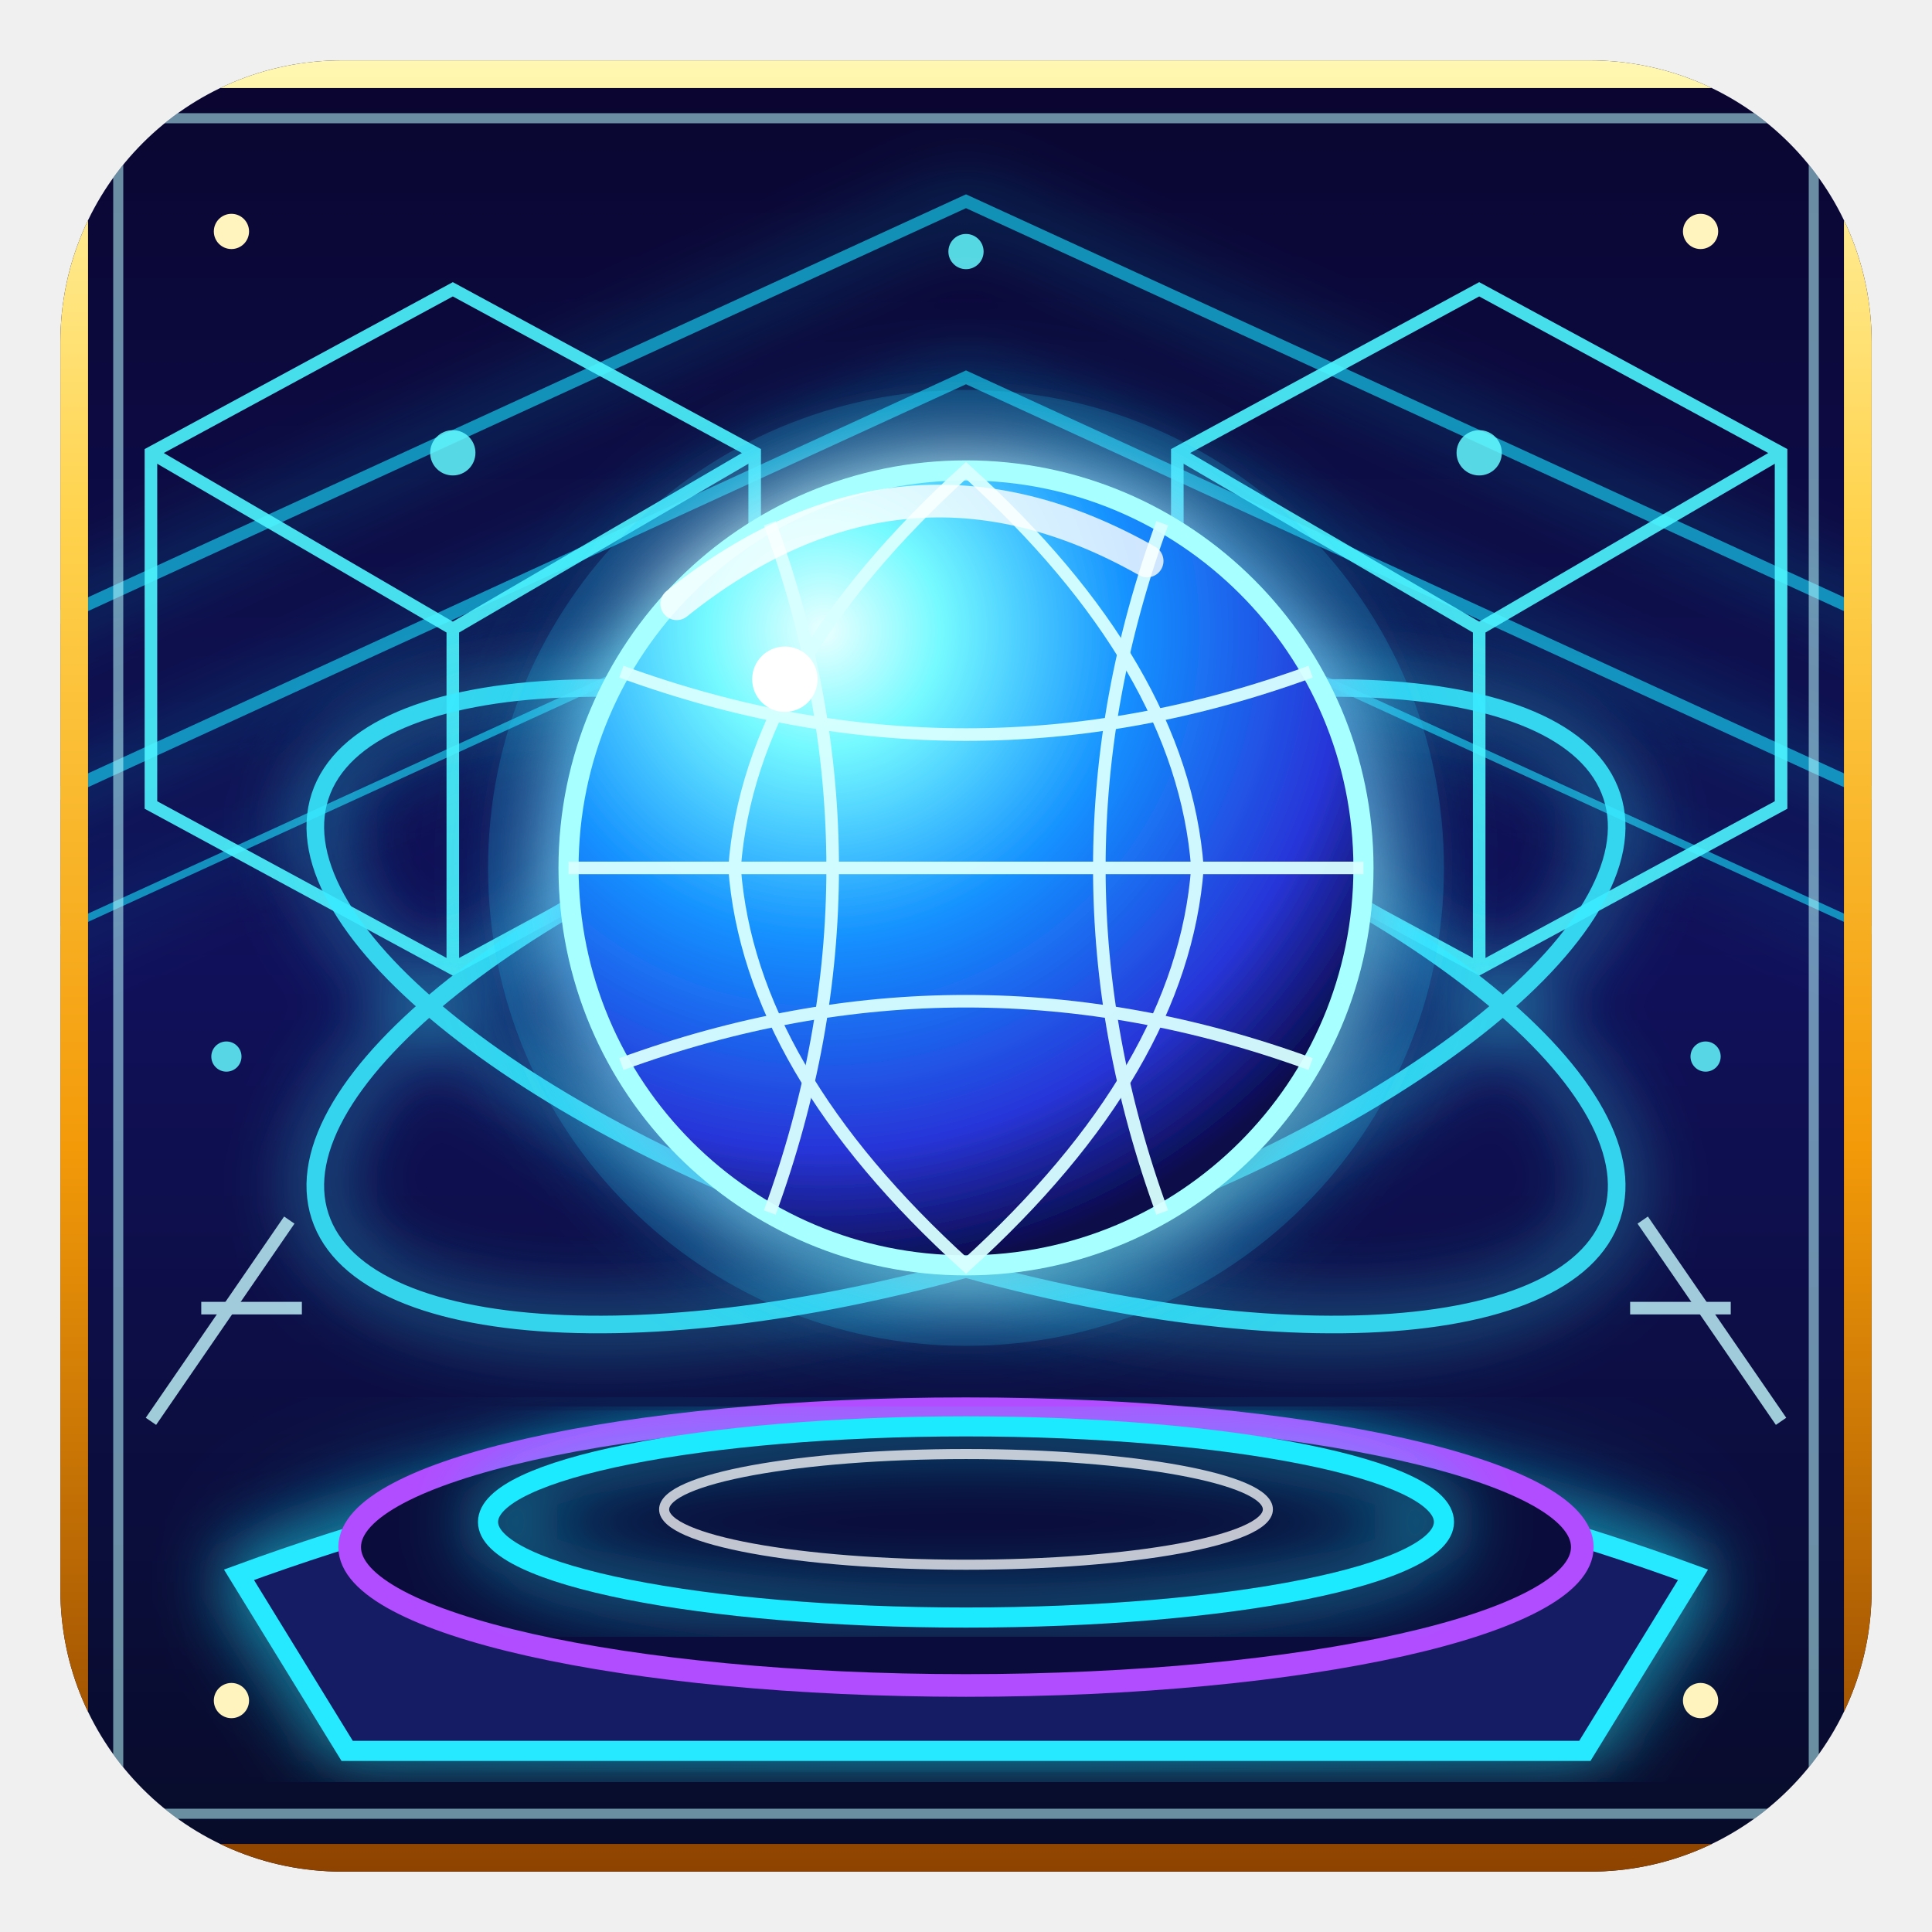
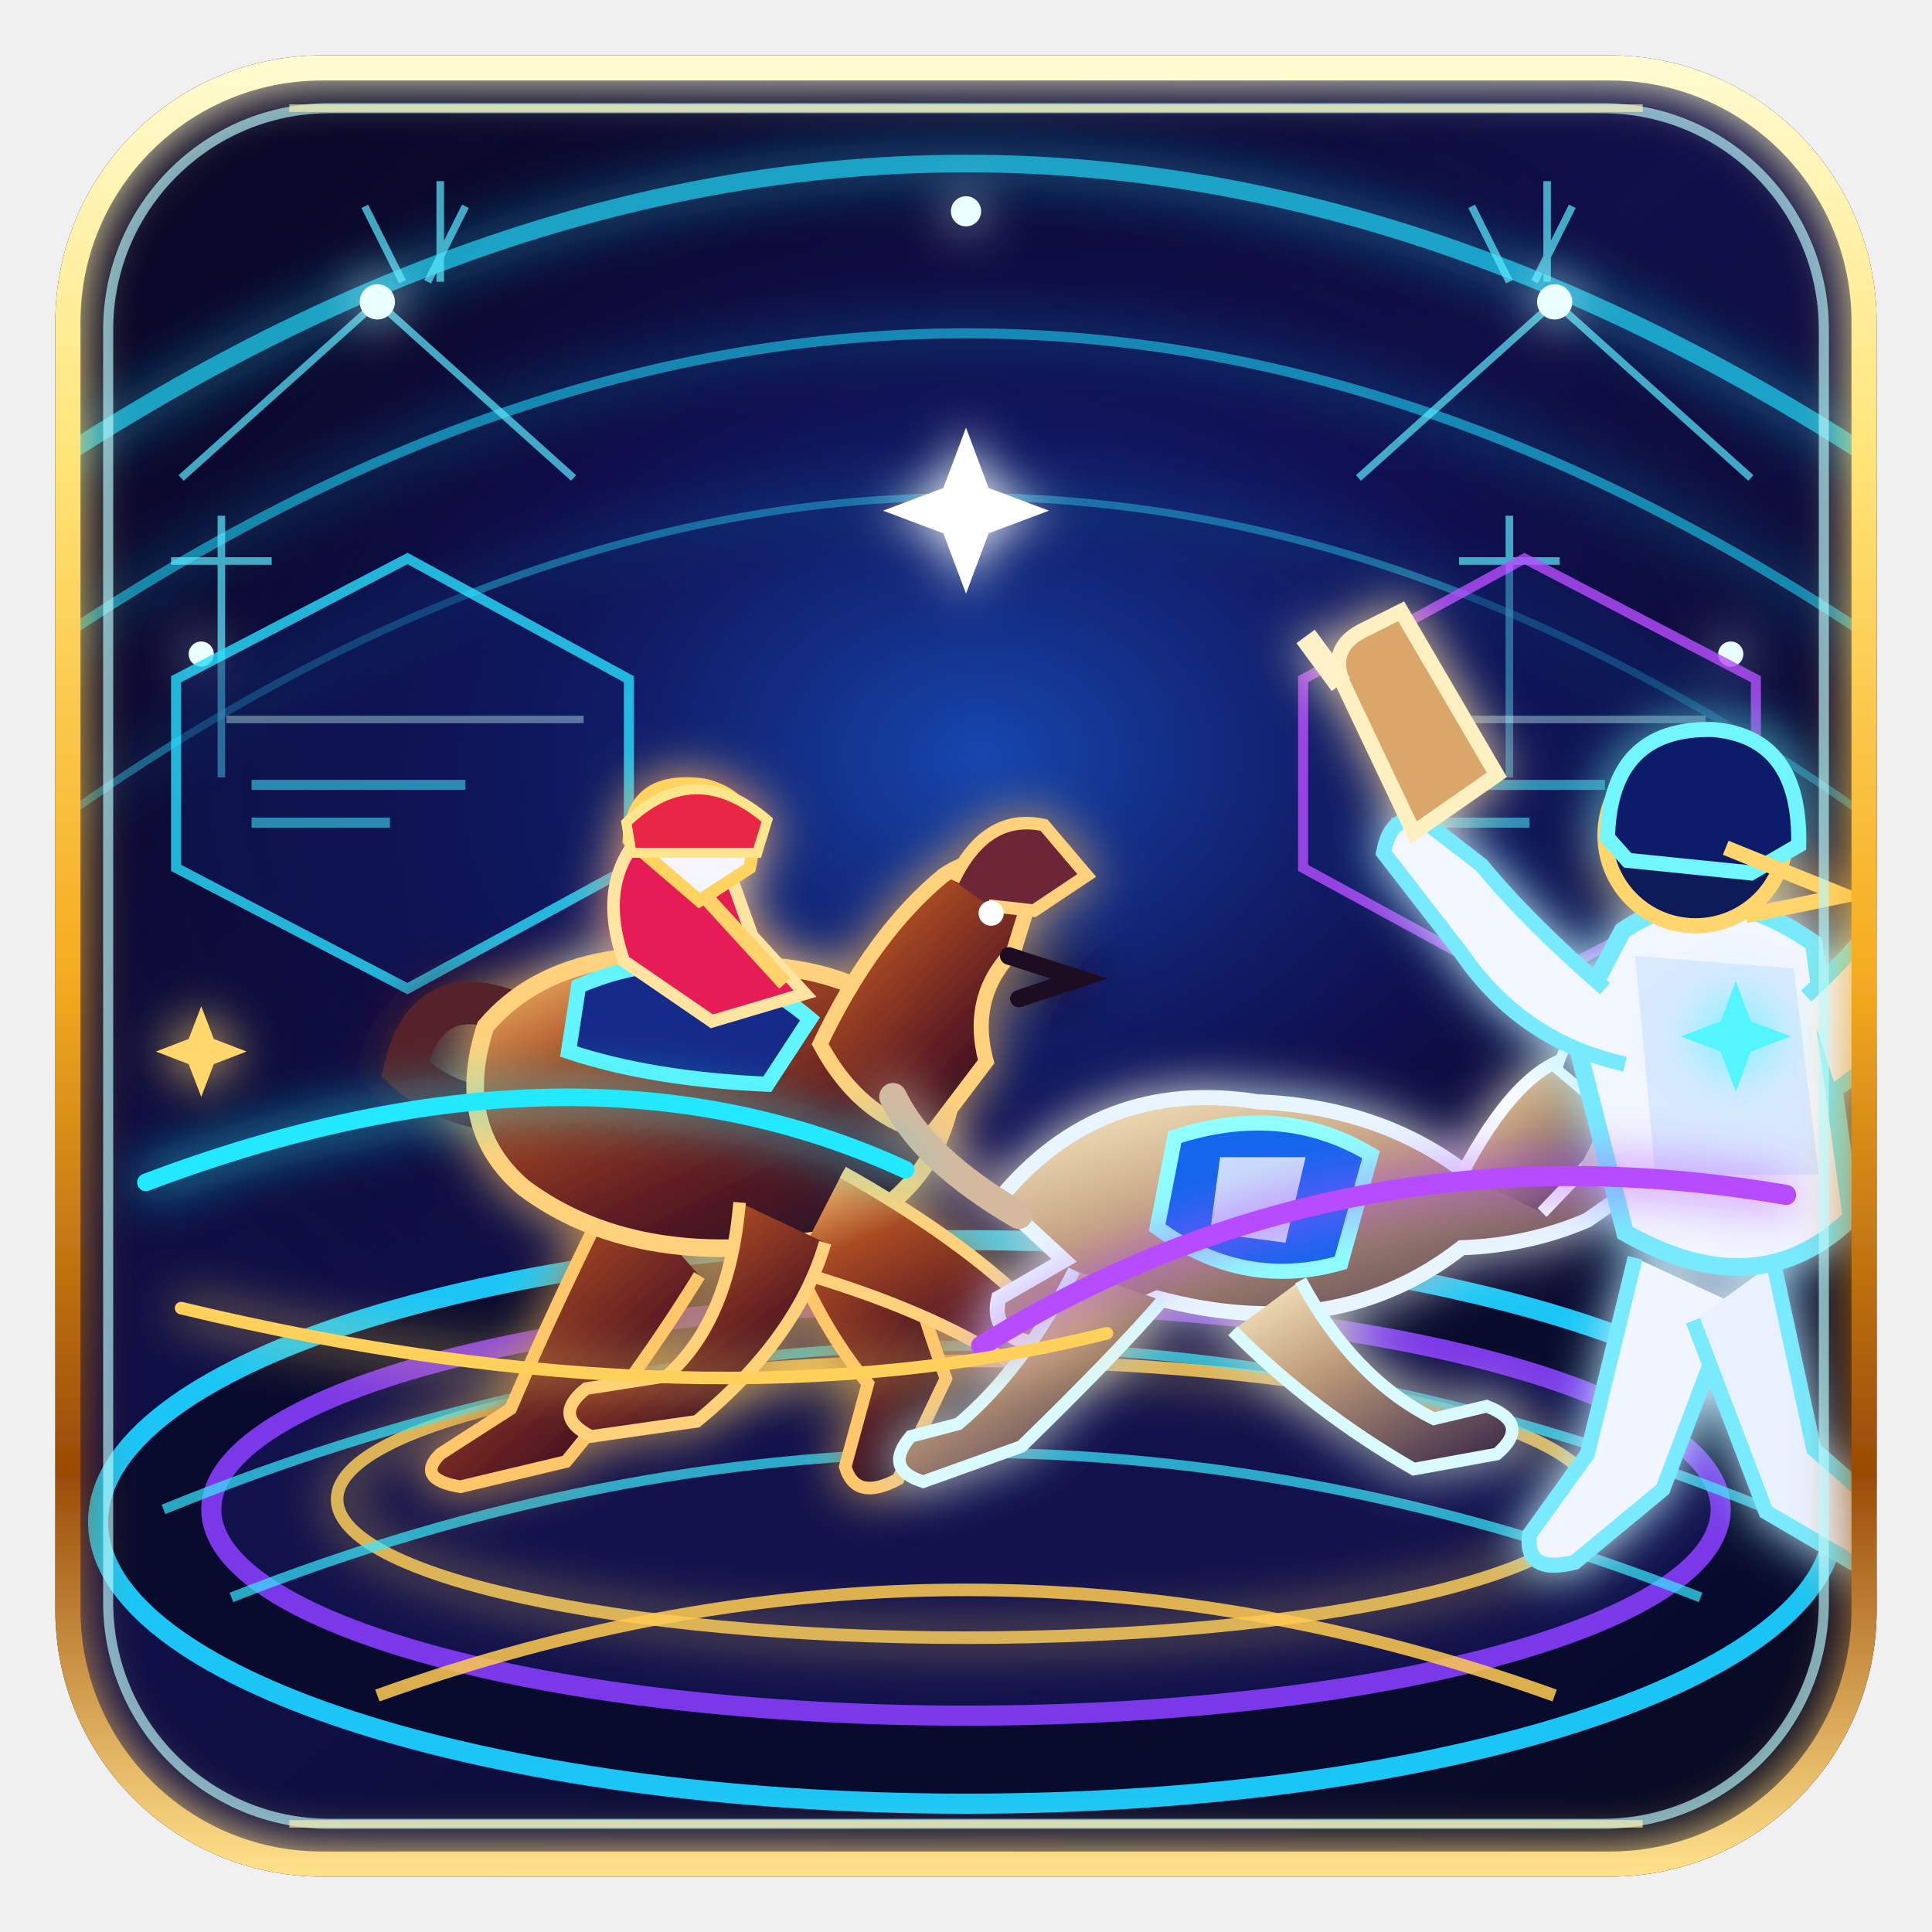
- <svg xmlns="http://www.w3.org/2000/svg" viewBox="0 0 768 768" role="img" aria-labelledby="t d">
+ <svg xmlns="http://www.w3.org/2000/svg" viewBox="0 0 768 768" role="img" aria-labelledby="title desc">
  <defs>
-     <linearGradient id="bg" x2="0" y2="1">
-       <stop stop-color="#09052c" />
-       <stop offset=".5" stop-color="#10105a" />
-       <stop offset="1" stop-color="#070b25" />
+     <linearGradient id="bg" x1="0" y1="0" x2="0.9" y2="1">
+       <stop stop-color="#08051e" />
+       <stop offset=".48" stop-color="#10104a" />
+       <stop offset="1" stop-color="#07091f" />
    </linearGradient>
+     <radialGradient id="sky">
+       <stop stop-color="#164dba" stop-opacity=".9" />
+       <stop offset=".55" stop-color="#10105c" stop-opacity=".55" />
+       <stop offset="1" stop-color="#09051e" stop-opacity="0" />
+     </radialGradient>
    <linearGradient id="gold" x2="0" y2="1">
-       <stop stop-color="#fff7b2" />
-       <stop offset=".25" stop-color="#ffd34e" />
-       <stop offset=".6" stop-color="#f39a09" />
-       <stop offset="1" stop-color="#8e4300" />
+       <stop stop-color="#fffbd0" />
+       <stop offset=".22" stop-color="#ffe477" />
+       <stop offset=".5" stop-color="#f6ad21" />
+       <stop offset=".78" stop-color="#9a4b05" />
+       <stop offset="1" stop-color="#ffe08a" />
    </linearGradient>
-     <radialGradient id="orb" cx=".32" cy=".2" r=".82">
-       <stop stop-color="#eaffff" />
-       <stop offset=".18" stop-color="#75faff" />
-       <stop offset=".48" stop-color="#138fff" />
-       <stop offset=".8" stop-color="#2835d8" />
-       <stop offset="1" stop-color="#090b49" />
-     </radialGradient>
-     <filter id="neon">
-       <feGaussianBlur stdDeviation="14" result="b" />
+     <linearGradient id="cyan" x2="0" y2="1">
+       <stop stop-color="#e6ffff" />
+       <stop offset=".2" stop-color="#50efff" />
+       <stop offset=".55" stop-color="#0878e8" />
+       <stop offset="1" stop-color="#08235e" />
+     </linearGradient>
+     <linearGradient id="violet" x2="0" y2="1">
+       <stop stop-color="#f7d7ff" />
+       <stop offset=".35" stop-color="#b64cff" />
+       <stop offset="1" stop-color="#351078" />
+     </linearGradient>
+     <linearGradient id="horse" x2=".8" y2="1">
+       <stop stop-color="#ffcf79" />
+       <stop offset=".32" stop-color="#a94a22" />
+       <stop offset=".7" stop-color="#5c1b21" />
+       <stop offset="1" stop-color="#210f29" />
+     </linearGradient>
+     <linearGradient id="dog" x2=".8" y2="1">
+       <stop stop-color="#fff1c9" />
+       <stop offset=".45" stop-color="#bd9a79" />
+       <stop offset="1" stop-color="#43314d" />
+     </linearGradient>
+     <linearGradient id="white" x2="0" y2="1">
+       <stop stop-color="#fff" />
+       <stop offset="1" stop-color="#a8c9ff" />
+     </linearGradient>
+     <filter id="glow" x="-60%" y="-60%" width="220%" height="220%">
+       <feGaussianBlur stdDeviation="10" result="b" />
      <feMerge>
        <feMergeNode in="b" />
        <feMergeNode in="SourceGraphic" />
      </feMerge>
    </filter>
-     <filter id="shadow">
-       <feGaussianBlur stdDeviation="22" />
+     <filter id="soft">
+       <feGaussianBlur stdDeviation="20" />
    </filter>
    <clipPath id="clip">
-       <rect x="24" y="24" width="720" height="720" rx="112" />
+       <rect x="22" y="22" width="724" height="724" rx="106" />
    </clipPath>
  </defs>
  <g clip-path="url(#clip)">
    <rect width="768" height="768" fill="url(#bg)" />
-     <g fill="none" stroke="#13dfff" stroke-opacity=".6" filter="url(#neon)">
-       <path d="M-30 270L384 80 798 270M-30 340L384 150 798 340" stroke-width="5" />
-       <path d="M-20 390L384 205 788 390" stroke-width="3" />
+     <ellipse cx="390" cy="300" rx="390" ry="300" fill="url(#sky)" />
+     <g fill="none" stroke="#21dfff" stroke-linecap="round" filter="url(#glow)">
+       <path d="M-50 235Q384 -105 818 235" stroke-width="7" opacity=".65" />
+       <path d="M-20 285Q384 -20 788 285" stroke-width="4" opacity=".55" />
+       <path d="M25 325Q384 70 743 325" stroke-width="3" opacity=".4" />
    </g>
-     <g opacity=".9" stroke="#4ef5ff" stroke-width="5" fill="none">
-       <path d="M60 180l120-65 120 65v140l-120 65-120-65z" />
-       <path d="M468 180l120-65 120 65v140l-120 65-120-65z" />
-       <path d="M60 180l120 70 120-70M180 250v135M468 180l120 70 120-70M588 250v135" />
+     <g stroke="#5aeaff" stroke-width="3" fill="none" opacity=".7">
+       <path d="M72 190L150 120 228 190M540 190L618 120 696 190" />
+       <path d="M88 205v104m-20-86h40m492-18v104m-20-86h40" />
+       <path d="M160 112l-15-30m25 30 15-30m-10 30 0-40M600 112l-15-30m25 30 15-30m-10 30 0-40" />
    </g>
-     <g fill="#64faff" opacity=".85">
-       <circle cx="180" cy="180" r="9" />
-       <circle cx="588" cy="180" r="9" />
-       <circle cx="384" cy="100" r="7" />
-       <circle cx="90" cy="420" r="6" />
-       <circle cx="678" cy="420" r="6" />
+     <g fill="#eaffff" filter="url(#glow)">
+       <circle cx="150" cy="120" r="7" />
+       <circle cx="618" cy="120" r="7" />
+       <circle cx="384" cy="84" r="6" />
+       <circle cx="80" cy="260" r="5" />
+       <circle cx="688" cy="260" r="5" />
    </g>
-     <ellipse cx="384" cy="630" rx="280" ry="62" fill="#00dfff" opacity=".3" filter="url(#shadow)" />
-     <path d="M95 626Q384 520 673 626L630 696H138Z" fill="#121b63" stroke="#25e8ff" stroke-width="8" filter="url(#neon)" />
-     <ellipse cx="384" cy="615" rx="245" ry="55" fill="#0a0d3b" stroke="#b24cff" stroke-width="9" />
-     <ellipse cx="384" cy="605" rx="190" ry="38" fill="none" stroke="#1eeaff" stroke-width="8" filter="url(#neon)" />
-     <ellipse cx="384" cy="600" rx="120" ry="22" fill="none" stroke="#fff" stroke-opacity=".75" stroke-width="4" />
-     <g fill="none" stroke="#39eaff" stroke-width="7" opacity=".9" filter="url(#neon)">
-       <ellipse cx="384" cy="400" rx="270" ry="100" transform="rotate(-18 384 400)" />
-       <ellipse cx="384" cy="400" rx="270" ry="100" transform="rotate(18 384 400)" />
+     <g opacity=".8">
+       <path d="M70 270l92-48 88 48v75l-88 48-92-48z" fill="#101c62" fill-opacity=".55" stroke="#28dfff" stroke-width="4" />
+       <path d="M518 270l88-48 92 48v75l-92 48-88-48z" fill="#101c62" fill-opacity=".55" stroke="#b74cff" stroke-width="4" />
+       <path d="M90 286h142M538 286h140" stroke="#c9ffff" stroke-width="3" opacity=".5" />
+       <path d="M100 312h85m-85 15h55m398-15h85m-85 15h55" stroke="#42eaff" stroke-width="4" opacity=".7" />
    </g>
-     <g transform="translate(384 345)" filter="url(#neon)">
-       <circle r="190" fill="#04cfff" opacity=".18" />
-       <circle r="158" fill="url(#orb)" stroke="#a7ffff" stroke-width="8" />
-       <g fill="none" stroke="#d8ffff" stroke-width="5" opacity=".95">
-         <path d="M0-158Q-86-80-92 0Q-86 80 0 158Q86 80 92 0Q86-80 0-158Z" />
-         <path d="M-158 0H158M-137-78Q0-28 137-78M-137 78Q0 28 137 78" />
-         <path d="M-78-137Q-28 0-78 137M78-137Q28 0 78 137" />
-       </g>
-       <path d="M-115-105Q-25-177 72-122" fill="none" stroke="#fff" stroke-width="13" stroke-linecap="round" opacity=".8" />
-       <circle cx="-72" cy="-75" r="13" fill="#fff" />
+     <ellipse cx="384" cy="605" rx="345" ry="112" fill="#080b2d" stroke="#1bcfff" stroke-width="8" opacity=".95" />
+     <ellipse cx="384" cy="600" rx="300" ry="82" fill="#11114c" stroke="#7b38e8" stroke-width="8" />
+     <ellipse cx="384" cy="596" rx="250" ry="55" fill="none" stroke="#ffd05a" stroke-width="5" opacity=".85" filter="url(#glow)" />
+     <path d="M65 600Q384 470 703 600M92 635Q384 520 676 635" fill="none" stroke="#35eaff" stroke-width="4" opacity=".7" />
+     <path d="M150 674Q384 590 618 674" fill="none" stroke="#ffcb51" stroke-width="5" opacity=".85" />
+     <g transform="translate(100 300)" filter="url(#glow)">
+       <path d="M126 115Q72 78 61 125Q85 147 119 139" fill="none" stroke="#54202a" stroke-width="17" stroke-linecap="round" />
+       <path d="M145 170Q120 220 103 260L75 278Q65 288 83 291L125 281Q154 246 178 207" fill="url(#horse)" stroke="#ffc66b" stroke-width="5" />
+       <path d="M206 173Q220 220 245 250L236 283Q240 297 257 288L276 248Q258 198 252 161" fill="url(#horse)" stroke="#ffc66b" stroke-width="5" />
+       <path d="M93 108Q126 69 205 84Q260 88 279 132Q272 179 224 193Q152 205 108 172Q80 148 93 108Z" fill="url(#horse)" stroke="#ffd17b" stroke-width="7" />
+       <path d="M226 115Q247 71 275 48Q296 34 311 52L303 78Q285 96 292 122L270 151Q242 145 226 115Z" fill="url(#horse)" stroke="#ffd17b" stroke-width="6" />
+       <path d="M279 50Q292 23 315 28L332 48L311 62L293 60" fill="#6d2734" stroke="#ffd17b" stroke-width="5" />
+       <path d="M301 80l28 9-24 8" fill="none" stroke="#1a0d24" stroke-width="7" stroke-linecap="round" />
+       <circle cx="294" cy="63" r="5" fill="#fff" />
+       <path d="M235 166Q278 190 306 216L340 210Q354 215 344 229L302 242Q268 220 215 205" fill="url(#horse)" stroke="#ffd17b" stroke-width="5" />
+       <path d="M194 178Q190 225 165 247L133 252Q119 263 135 271L177 265Q217 232 228 194" fill="url(#horse)" stroke="#ffd17b" stroke-width="5" />
+       <path d="M130 92Q181 70 222 105L205 131Q159 129 126 118Z" fill="#142c89" stroke="#63f5ff" stroke-width="6" />
+       <path d="M148 82Q136 48 159 28L185 33L199 72L220 95L183 106Z" fill="#e51f55" stroke="#ffe3a1" stroke-width="5" />
+       <path d="M150 34Q151 8 180 12Q204 18 198 45L178 58Z" fill="#f4f5ff" stroke="#ffd35e" stroke-width="5" />
+       <path d="M149 27Q176 1 205 26L201 39L151 39Z" fill="#e92545" stroke="#ffe58b" stroke-width="4" />
+       <path d="M180 56L212 91" stroke="#ffd36a" stroke-width="6" />
    </g>
-     <g fill="none" stroke="#c5faff" stroke-width="5" opacity=".8">
-       <path d="M115 485l-55 80M653 485l55 80" />
-       <path d="M120 520h-40M648 520h40" />
+     <g transform="translate(355 390)" filter="url(#glow)">
+       <path d="M42 87Q82 38 145 48Q195 50 230 78L266 67Q289 62 302 77L276 95Q253 105 226 106Q176 145 105 126L62 145Q38 143 42 126L68 111Z" fill="url(#dog)" stroke="#e8f5ff" stroke-width="6" />
+       <path d="M72 115Q52 154 26 176L7 181Q-4 194 12 199L51 185Q89 148 107 127" fill="url(#dog)" stroke="#d9faff" stroke-width="5" />
+       <path d="M162 119Q183 158 215 174L236 169Q254 176 240 188L207 194Q167 171 135 139" fill="url(#dog)" stroke="#d9faff" stroke-width="5" />
+       <path d="M226 77Q248 35 270 30L291 42L281 68L258 92" fill="url(#dog)" stroke="#f5faff" stroke-width="5" />
+       <path d="M264 35Q272 8 291 16L302 43L283 51Z" fill="#5c4a66" stroke="#f5faff" stroke-width="4" />
+       <path d="M279 62l39 5-23 15-24-4" fill="#d7bda8" stroke="#fff" stroke-width="4" />
+       <circle cx="282" cy="46" r="5" fill="#10112c" />
+       <path d="M112 62Q155 48 190 69L178 112Q139 123 105 98Z" fill="#1766ed" stroke="#8fffff" stroke-width="6" />
+       <path d="M130 70l34 0-8 34-30-4Z" fill="#f5faff" opacity=".8" />
+       <path d="M50 93Q12 71 0 46" fill="none" stroke="#d4b99f" stroke-width="11" stroke-linecap="round" />
    </g>
-     <path d="M24 24h720v720H24z" fill="none" stroke="url(#gold)" stroke-width="22" />
-     <path d="M47 47h674v674H47z" fill="none" stroke="#b9faff" stroke-opacity=".55" stroke-width="4" />
-     <g fill="#fff4bd">
-       <circle cx="92" cy="92" r="7" />
-       <circle cx="676" cy="92" r="7" />
-       <circle cx="92" cy="676" r="7" />
-       <circle cx="676" cy="676" r="7" />
+     <g transform="translate(570 260)" filter="url(#glow)">
+       <path d="M80 240L61 318L38 350Q36 366 56 361L91 332L119 258" fill="#f1f5ff" stroke="#79eaff" stroke-width="6" />
+       <path d="M135 242L151 316L183 344Q192 359 173 365L132 341L103 265" fill="#e9f1ff" stroke="#79eaff" stroke-width="6" />
+       <path d="M75 110Q110 86 151 115L166 224Q129 260 76 230L55 148Z" fill="#f1f6ff" stroke="#78eaff" stroke-width="7" />
+       <path d="M80 120L143 125L153 207L88 207Z" fill="#d9e9ff" />
+       <circle cx="104" cy="72" r="36" fill="#101c59" stroke="#ffd56d" stroke-width="6" />
+       <path d="M69 73Q70 29 111 30Q146 33 145 76L126 87L77 82Z" fill="#101e6b" stroke="#71f5ff" stroke-width="6" />
+       <path d="M116 77l47 19-39 8" fill="none" stroke="#ffd56d" stroke-width="6" />
+       <path d="M68 133Q37 106 19 84L-3 67Q-17 62-20 79L11 119Q35 154 76 163" fill="#f1f6ff" stroke="#78eaff" stroke-width="6" />
+       <path d="M148 136Q178 108 194 80L208 57Q220 48 229 62L212 108Q191 152 160 173" fill="#f1f6ff" stroke="#78eaff" stroke-width="6" />
+       <path d="M-8 71L-36 12Q-42-2-29-9L-13-17L25 48Z" fill="#dba66a" stroke="#fff0c2" stroke-width="6" />
+       <path d="M-37 12L-51-7" stroke="#fff1c8" stroke-width="9" />
+       <path d="M193 79L246-15Q252-28 267-20L281-12L221 97Z" fill="#dba66a" stroke="#fff0c2" stroke-width="6" />
    </g>
+     <g fill="none" stroke-linecap="round" filter="url(#glow)">
+       <path d="M58 470Q230 405 360 465" stroke="#20e9ff" stroke-width="7" />
+       <path d="M390 535Q535 445 710 475" stroke="#b64cff" stroke-width="8" />
+       <path d="M72 520Q280 570 440 530" stroke="#ffd05a" stroke-width="5" />
+     </g>
+     <g fill="#fff" filter="url(#glow)">
+       <path d="M384 170l9 24 24 9-24 9-9 24-9-24-24-9 24-9z" />
+       <path d="M690 390l6 16 16 6-16 6-6 16-6-16-16-6 16-6z" fill="#54f5ff" />
+       <path d="M80 400l5 13 13 5-13 5-5 13-5-13-13-5 13-5z" fill="#ffd76c" />
+     </g>
+     <rect x="22" y="22" width="724" height="724" rx="106" fill="none" stroke="url(#gold)" stroke-width="20" filter="url(#glow)" />
+     <rect x="43" y="43" width="682" height="682" rx="88" fill="none" stroke="#bafaff" stroke-opacity=".65" stroke-width="4" />
+     <path d="M115 43h538M115 725h538" stroke="#fff2b0" stroke-width="3" opacity=".65" />
  </g>
</svg>
